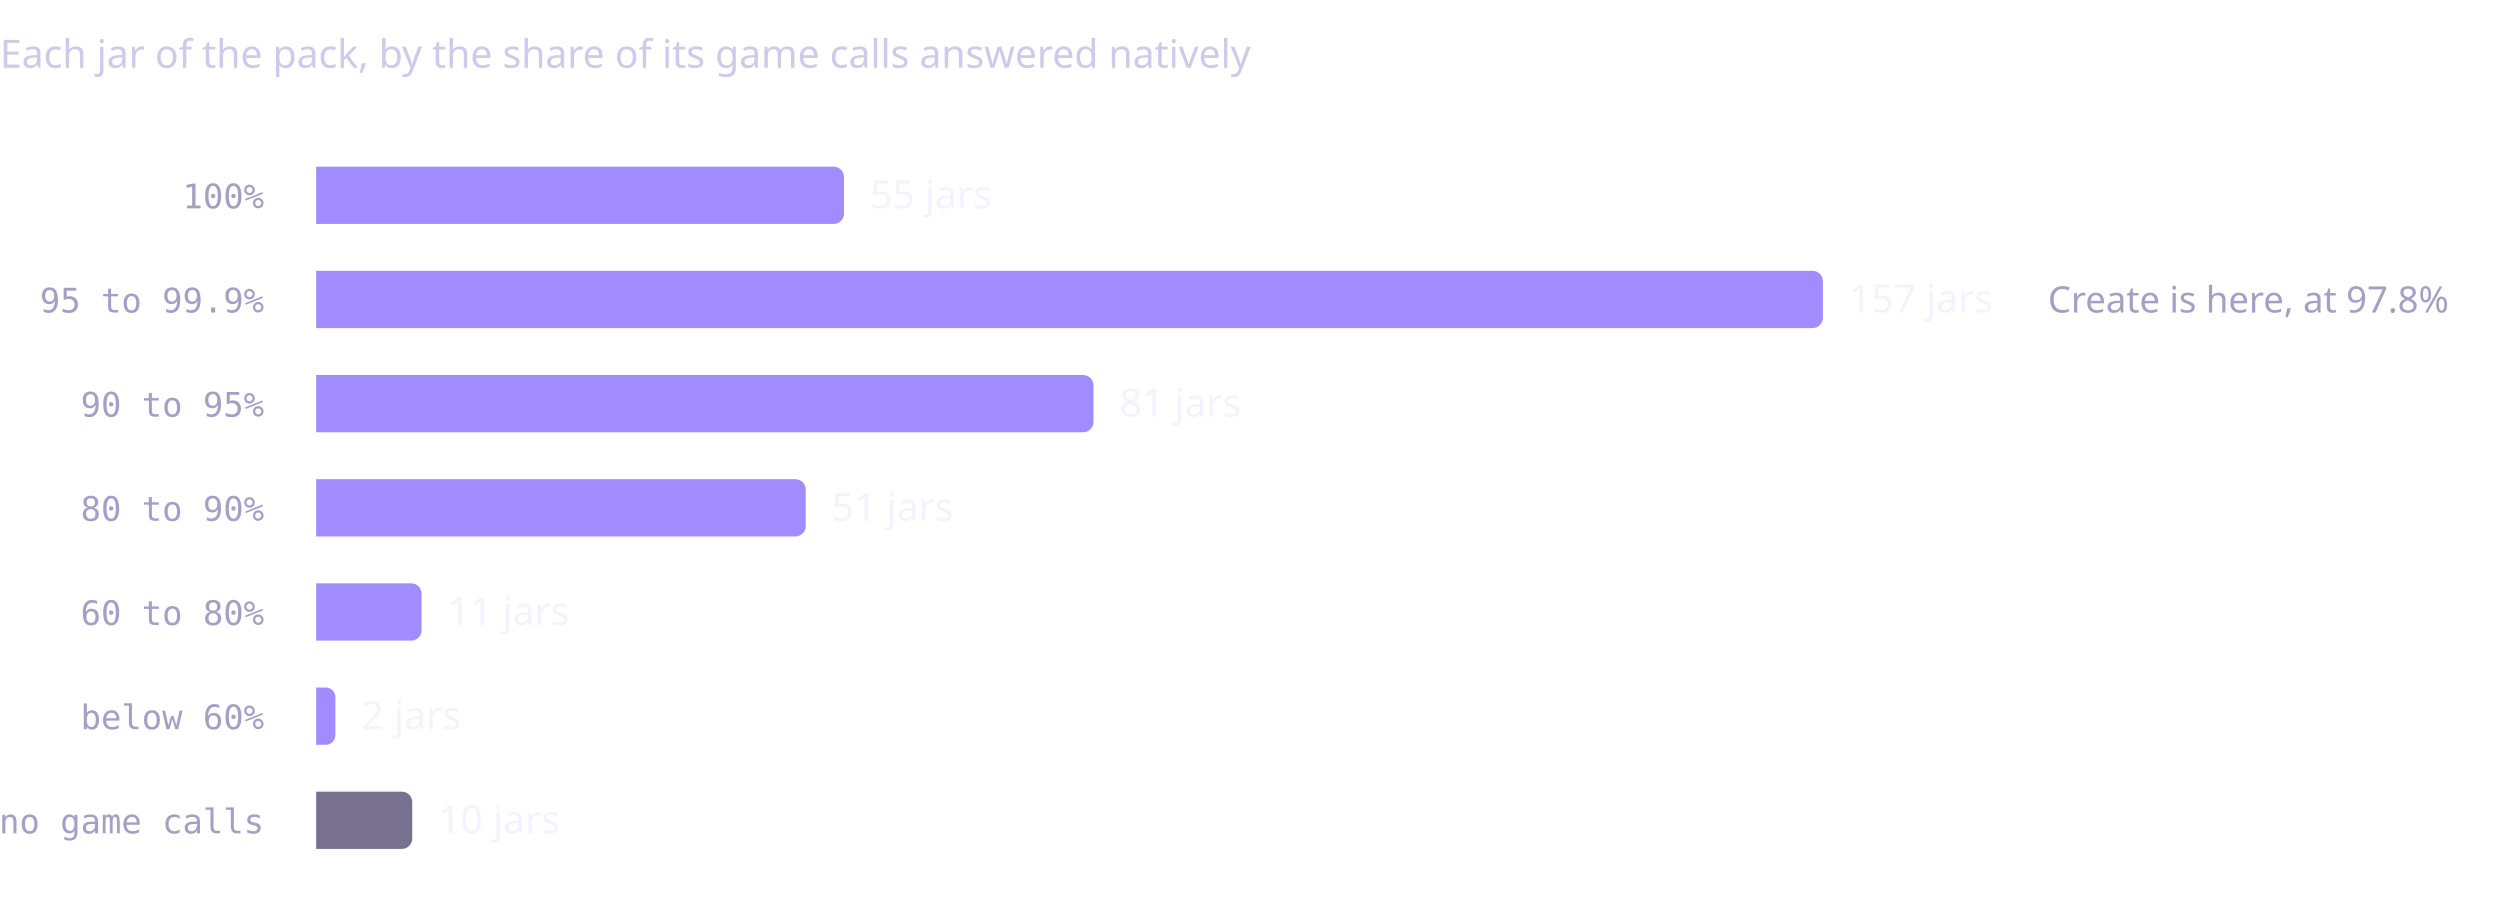
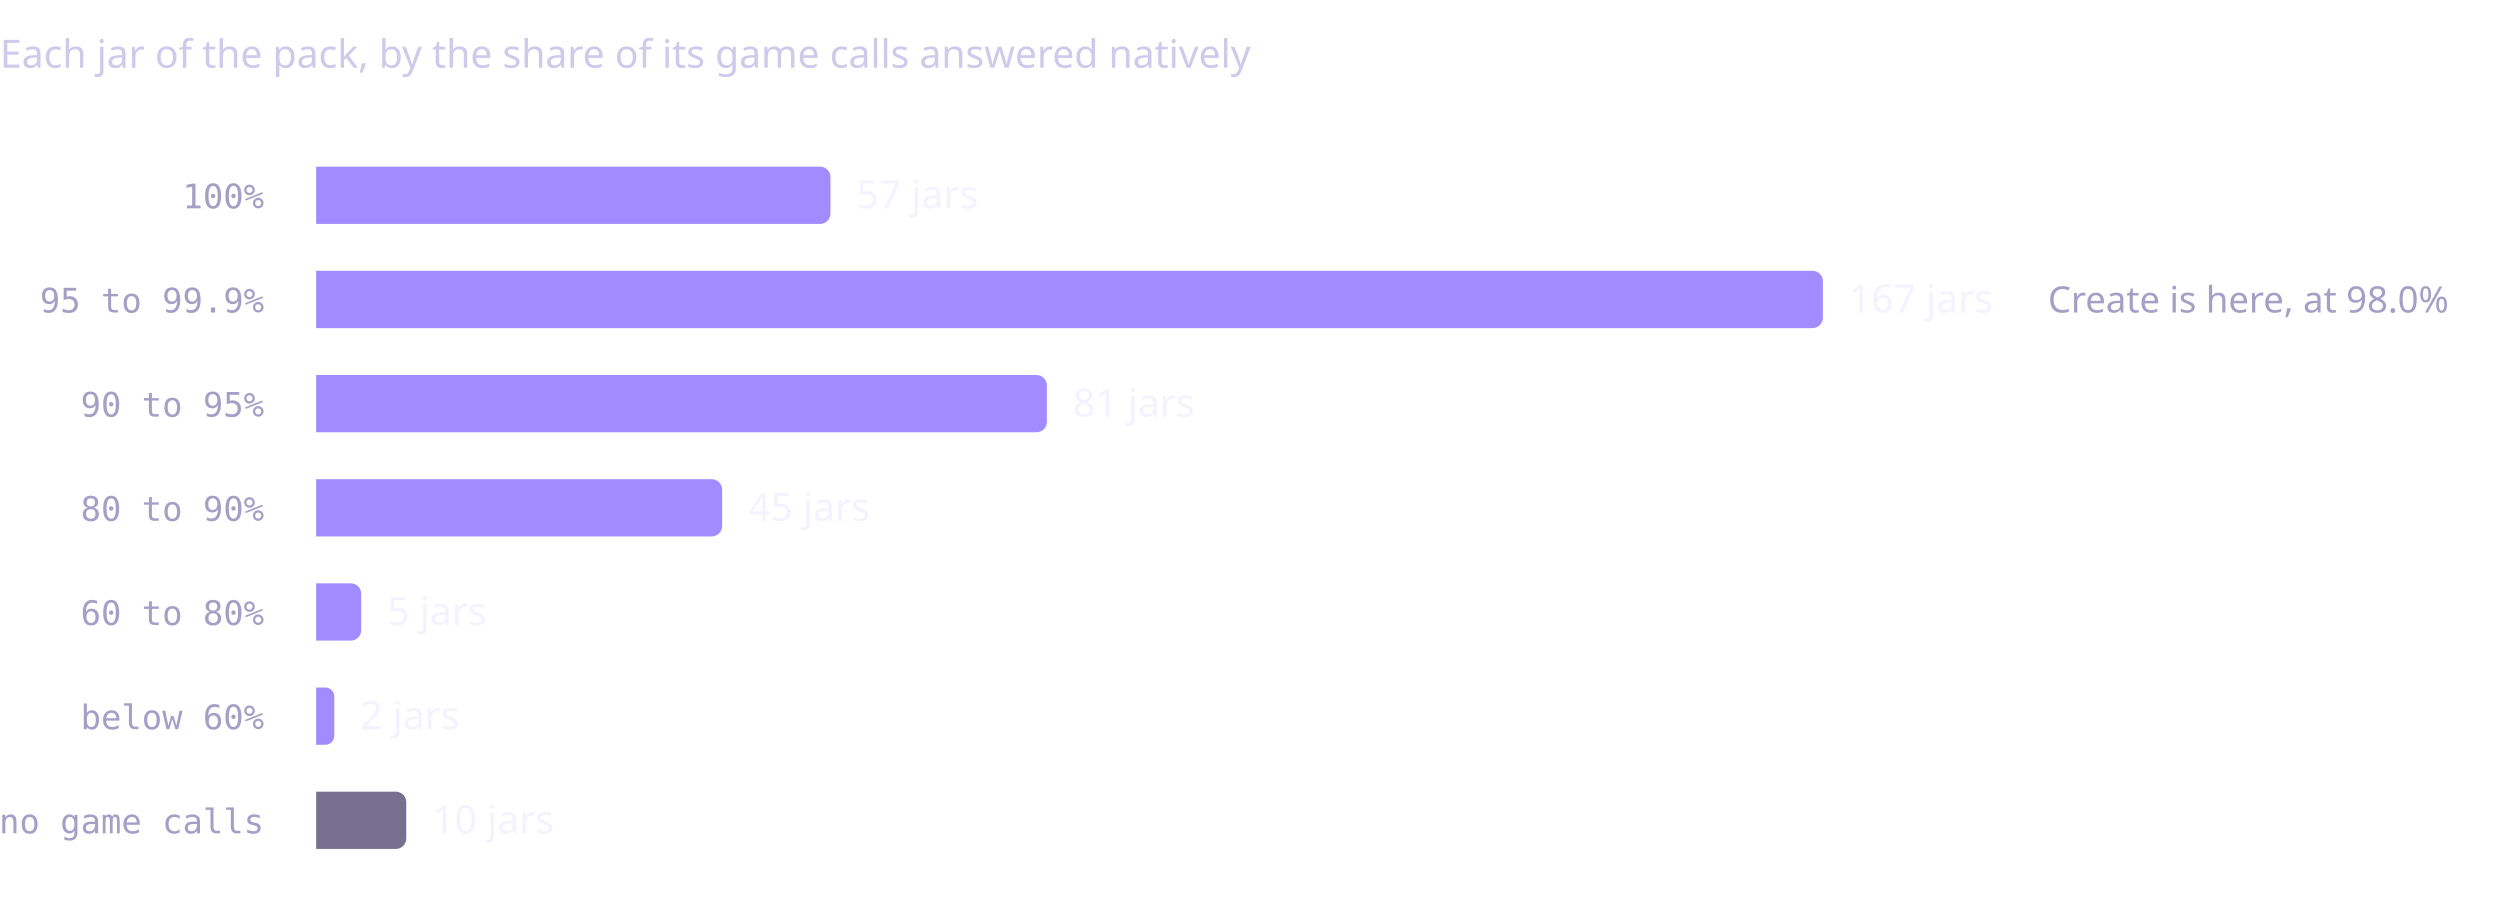
<svg xmlns="http://www.w3.org/2000/svg" viewBox="0 0 960 352" width="960" height="352" role="img" aria-labelledby="t d">
  <text x="0.0" y="26.0" font-family="'HZ Geist', sans-serif" font-weight="400" font-size="15" fill="#cfc9ea">Each jar of the pack, by the share of its game calls answered natively</text>
  <text x="101.4" y="80.0" font-family="'HZ Geist Mono', ui-monospace, monospace" font-weight="400" font-size="13" fill="#a59fc6" text-anchor="end">100%</text>
-   <path d="M121.4 64h198.7a4 4 0 0 1 4 4v14a4 4 0 0 1 -4 4h-198.7Z" fill="#a08cff" />
-   <text x="334.1" y="80.0" font-family="'HZ Geist Medium', sans-serif" font-weight="500" font-size="15" fill="#f4f2ff">55 jars</text>
+   <path d="M121.4 64h193.5a4 4 0 0 1 4 4v14a4 4 0 0 1 -4 4h-193.5Z" fill="#a08cff" />
+   <text x="328.9" y="80.0" font-family="'HZ Geist Medium', sans-serif" font-weight="500" font-size="15" fill="#f4f2ff">57 jars</text>
  <text x="101.4" y="120.0" font-family="'HZ Geist Mono', ui-monospace, monospace" font-weight="400" font-size="13" fill="#a59fc6" text-anchor="end">95 to 99.9%</text>
  <path d="M121.4 104h574.6a4 4 0 0 1 4 4v14a4 4 0 0 1 -4 4h-574.6Z" fill="#a08cff" />
-   <text x="710.0" y="120.0" font-family="'HZ Geist Medium', sans-serif" font-weight="500" font-size="15" fill="#f4f2ff">157 jars</text>
-   <text x="786.4" y="120.0" font-family="'HZ Geist', sans-serif" font-weight="400" font-size="14" fill="#a59fc6">Create is here, at 97.8%</text>
+   <text x="710.0" y="120.0" font-family="'HZ Geist Medium', sans-serif" font-weight="500" font-size="15" fill="#f4f2ff">167 jars</text>
+   <text x="786.4" y="120.0" font-family="'HZ Geist', sans-serif" font-weight="400" font-size="14" fill="#a59fc6">Create is here, at 98.0%</text>
  <text x="101.4" y="160.0" font-family="'HZ Geist Mono', ui-monospace, monospace" font-weight="400" font-size="13" fill="#a59fc6" text-anchor="end">90 to 95%</text>
-   <path d="M121.4 144h294.5a4 4 0 0 1 4 4v14a4 4 0 0 1 -4 4h-294.5Z" fill="#a08cff" />
-   <text x="429.9" y="160.0" font-family="'HZ Geist Medium', sans-serif" font-weight="500" font-size="15" fill="#f4f2ff">81 jars</text>
+   <path d="M121.4 144h276.6a4 4 0 0 1 4 4v14a4 4 0 0 1 -4 4h-276.6Z" fill="#a08cff" />
+   <text x="412.0" y="160.0" font-family="'HZ Geist Medium', sans-serif" font-weight="500" font-size="15" fill="#f4f2ff">81 jars</text>
  <text x="101.4" y="200.0" font-family="'HZ Geist Mono', ui-monospace, monospace" font-weight="400" font-size="13" fill="#a59fc6" text-anchor="end">80 to 90%</text>
-   <path d="M121.4 184h184.0a4 4 0 0 1 4 4v14a4 4 0 0 1 -4 4h-184.0Z" fill="#a08cff" />
-   <text x="319.4" y="200.0" font-family="'HZ Geist Medium', sans-serif" font-weight="500" font-size="15" fill="#f4f2ff">51 jars</text>
+   <path d="M121.4 184h151.9a4 4 0 0 1 4 4v14a4 4 0 0 1 -4 4h-151.9Z" fill="#a08cff" />
+   <text x="287.3" y="200.0" font-family="'HZ Geist Medium', sans-serif" font-weight="500" font-size="15" fill="#f4f2ff">45 jars</text>
  <text x="101.4" y="240.0" font-family="'HZ Geist Mono', ui-monospace, monospace" font-weight="400" font-size="13" fill="#a59fc6" text-anchor="end">60 to 80%</text>
-   <path d="M121.4 224h36.5a4 4 0 0 1 4 4v14a4 4 0 0 1 -4 4h-36.5Z" fill="#a08cff" />
-   <text x="171.9" y="240.0" font-family="'HZ Geist Medium', sans-serif" font-weight="500" font-size="15" fill="#f4f2ff">11 jars</text>
+   <path d="M121.4 224h13.3a4 4 0 0 1 4 4v14a4 4 0 0 1 -4 4h-13.3Z" fill="#a08cff" />
+   <text x="148.7" y="240.0" font-family="'HZ Geist Medium', sans-serif" font-weight="500" font-size="15" fill="#f4f2ff">5 jars</text>
  <text x="101.4" y="280.0" font-family="'HZ Geist Mono', ui-monospace, monospace" font-weight="400" font-size="13" fill="#a59fc6" text-anchor="end">below 60%</text>
-   <path d="M121.4 264h3.7a3.685 3.685 0 0 1 3.685 3.685v14.629a3.685 3.685 0 0 1 -3.685 3.685h-3.7Z" fill="#a08cff" />
-   <text x="138.8" y="280.0" font-family="'HZ Geist Medium', sans-serif" font-weight="500" font-size="15" fill="#f4f2ff">2 jars</text>
+   <path d="M121.4 264h3.5a3.465 3.465 0 0 1 3.465 3.465v15.071a3.465 3.465 0 0 1 -3.465 3.465h-3.5Z" fill="#a08cff" />
+   <text x="138.3" y="280.0" font-family="'HZ Geist Medium', sans-serif" font-weight="500" font-size="15" fill="#f4f2ff">2 jars</text>
  <text x="101.4" y="320.0" font-family="'HZ Geist Mono', ui-monospace, monospace" font-weight="400" font-size="13" fill="#a59fc6" text-anchor="end">no game calls</text>
-   <path d="M121.4 304h32.9a4 4 0 0 1 4 4v14a4 4 0 0 1 -4 4h-32.9Z" fill="#77718f" />
-   <text x="168.3" y="320.0" font-family="'HZ Geist Medium', sans-serif" font-weight="500" font-size="15" fill="#f4f2ff">10 jars</text>
+   <path d="M121.4 304h30.6a4 4 0 0 1 4 4v14a4 4 0 0 1 -4 4h-30.6Z" fill="#77718f" />
+   <text x="166.0" y="320.0" font-family="'HZ Geist Medium', sans-serif" font-weight="500" font-size="15" fill="#f4f2ff">10 jars</text>
</svg>
